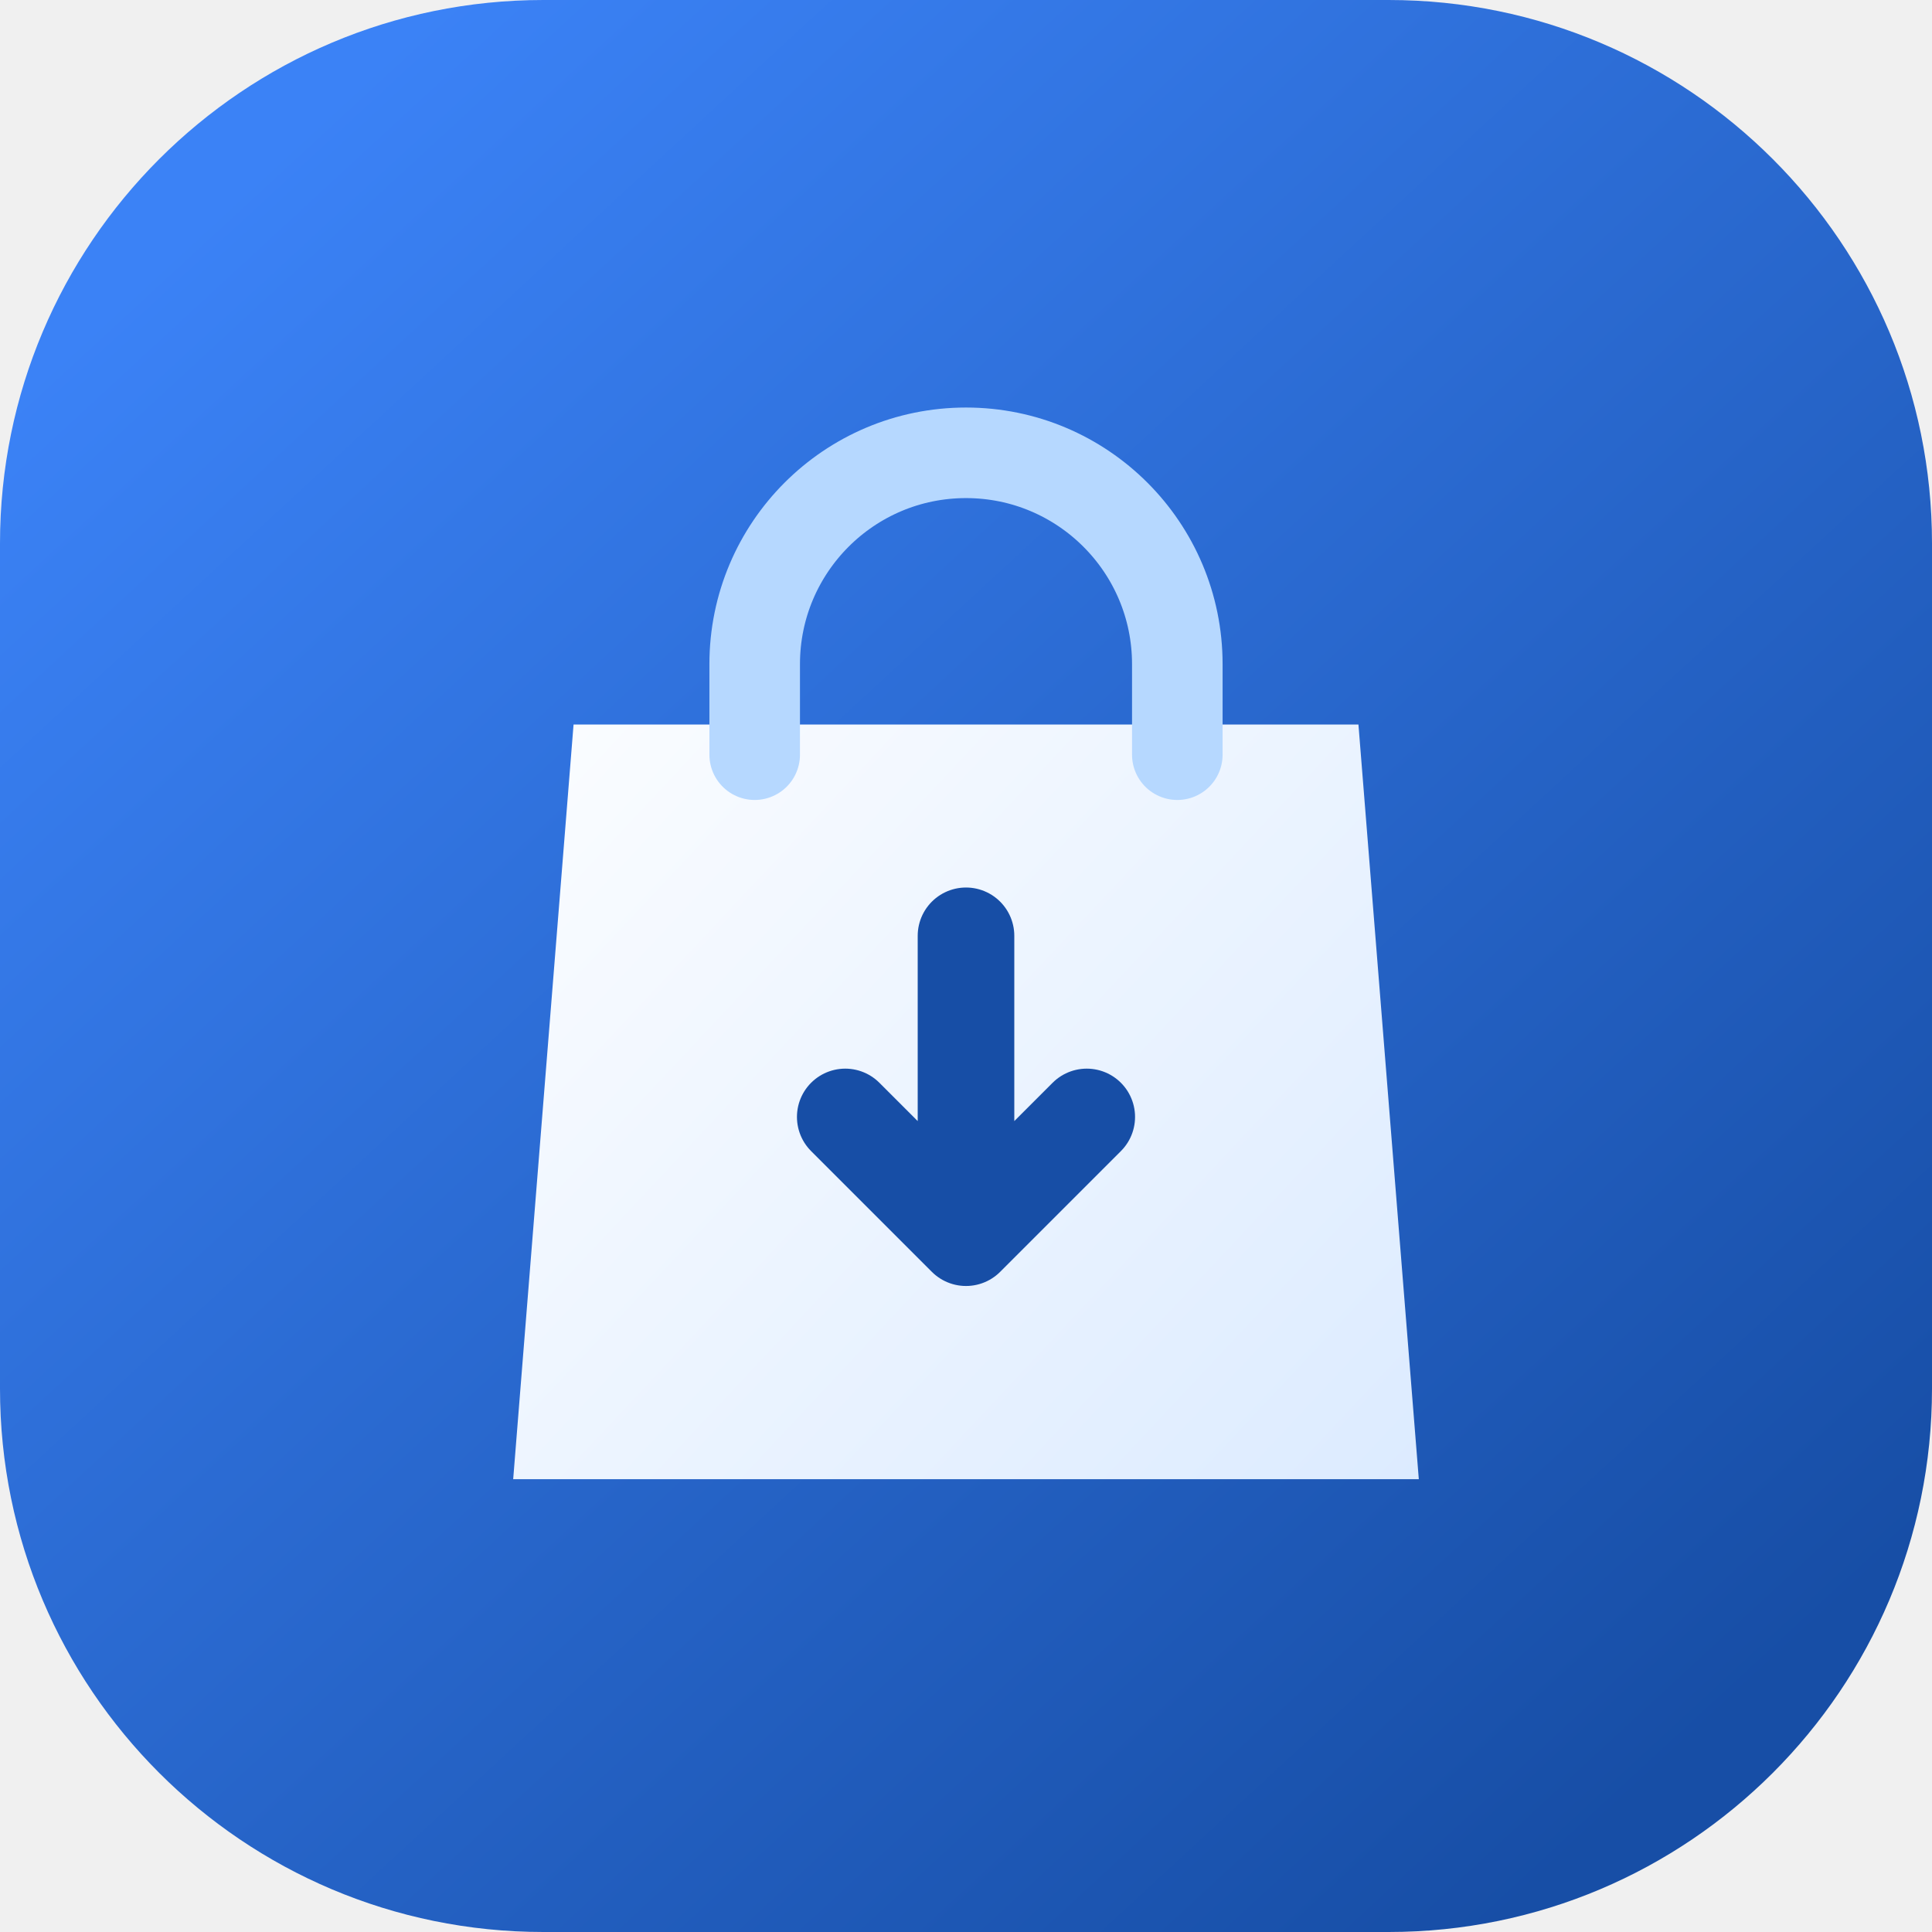
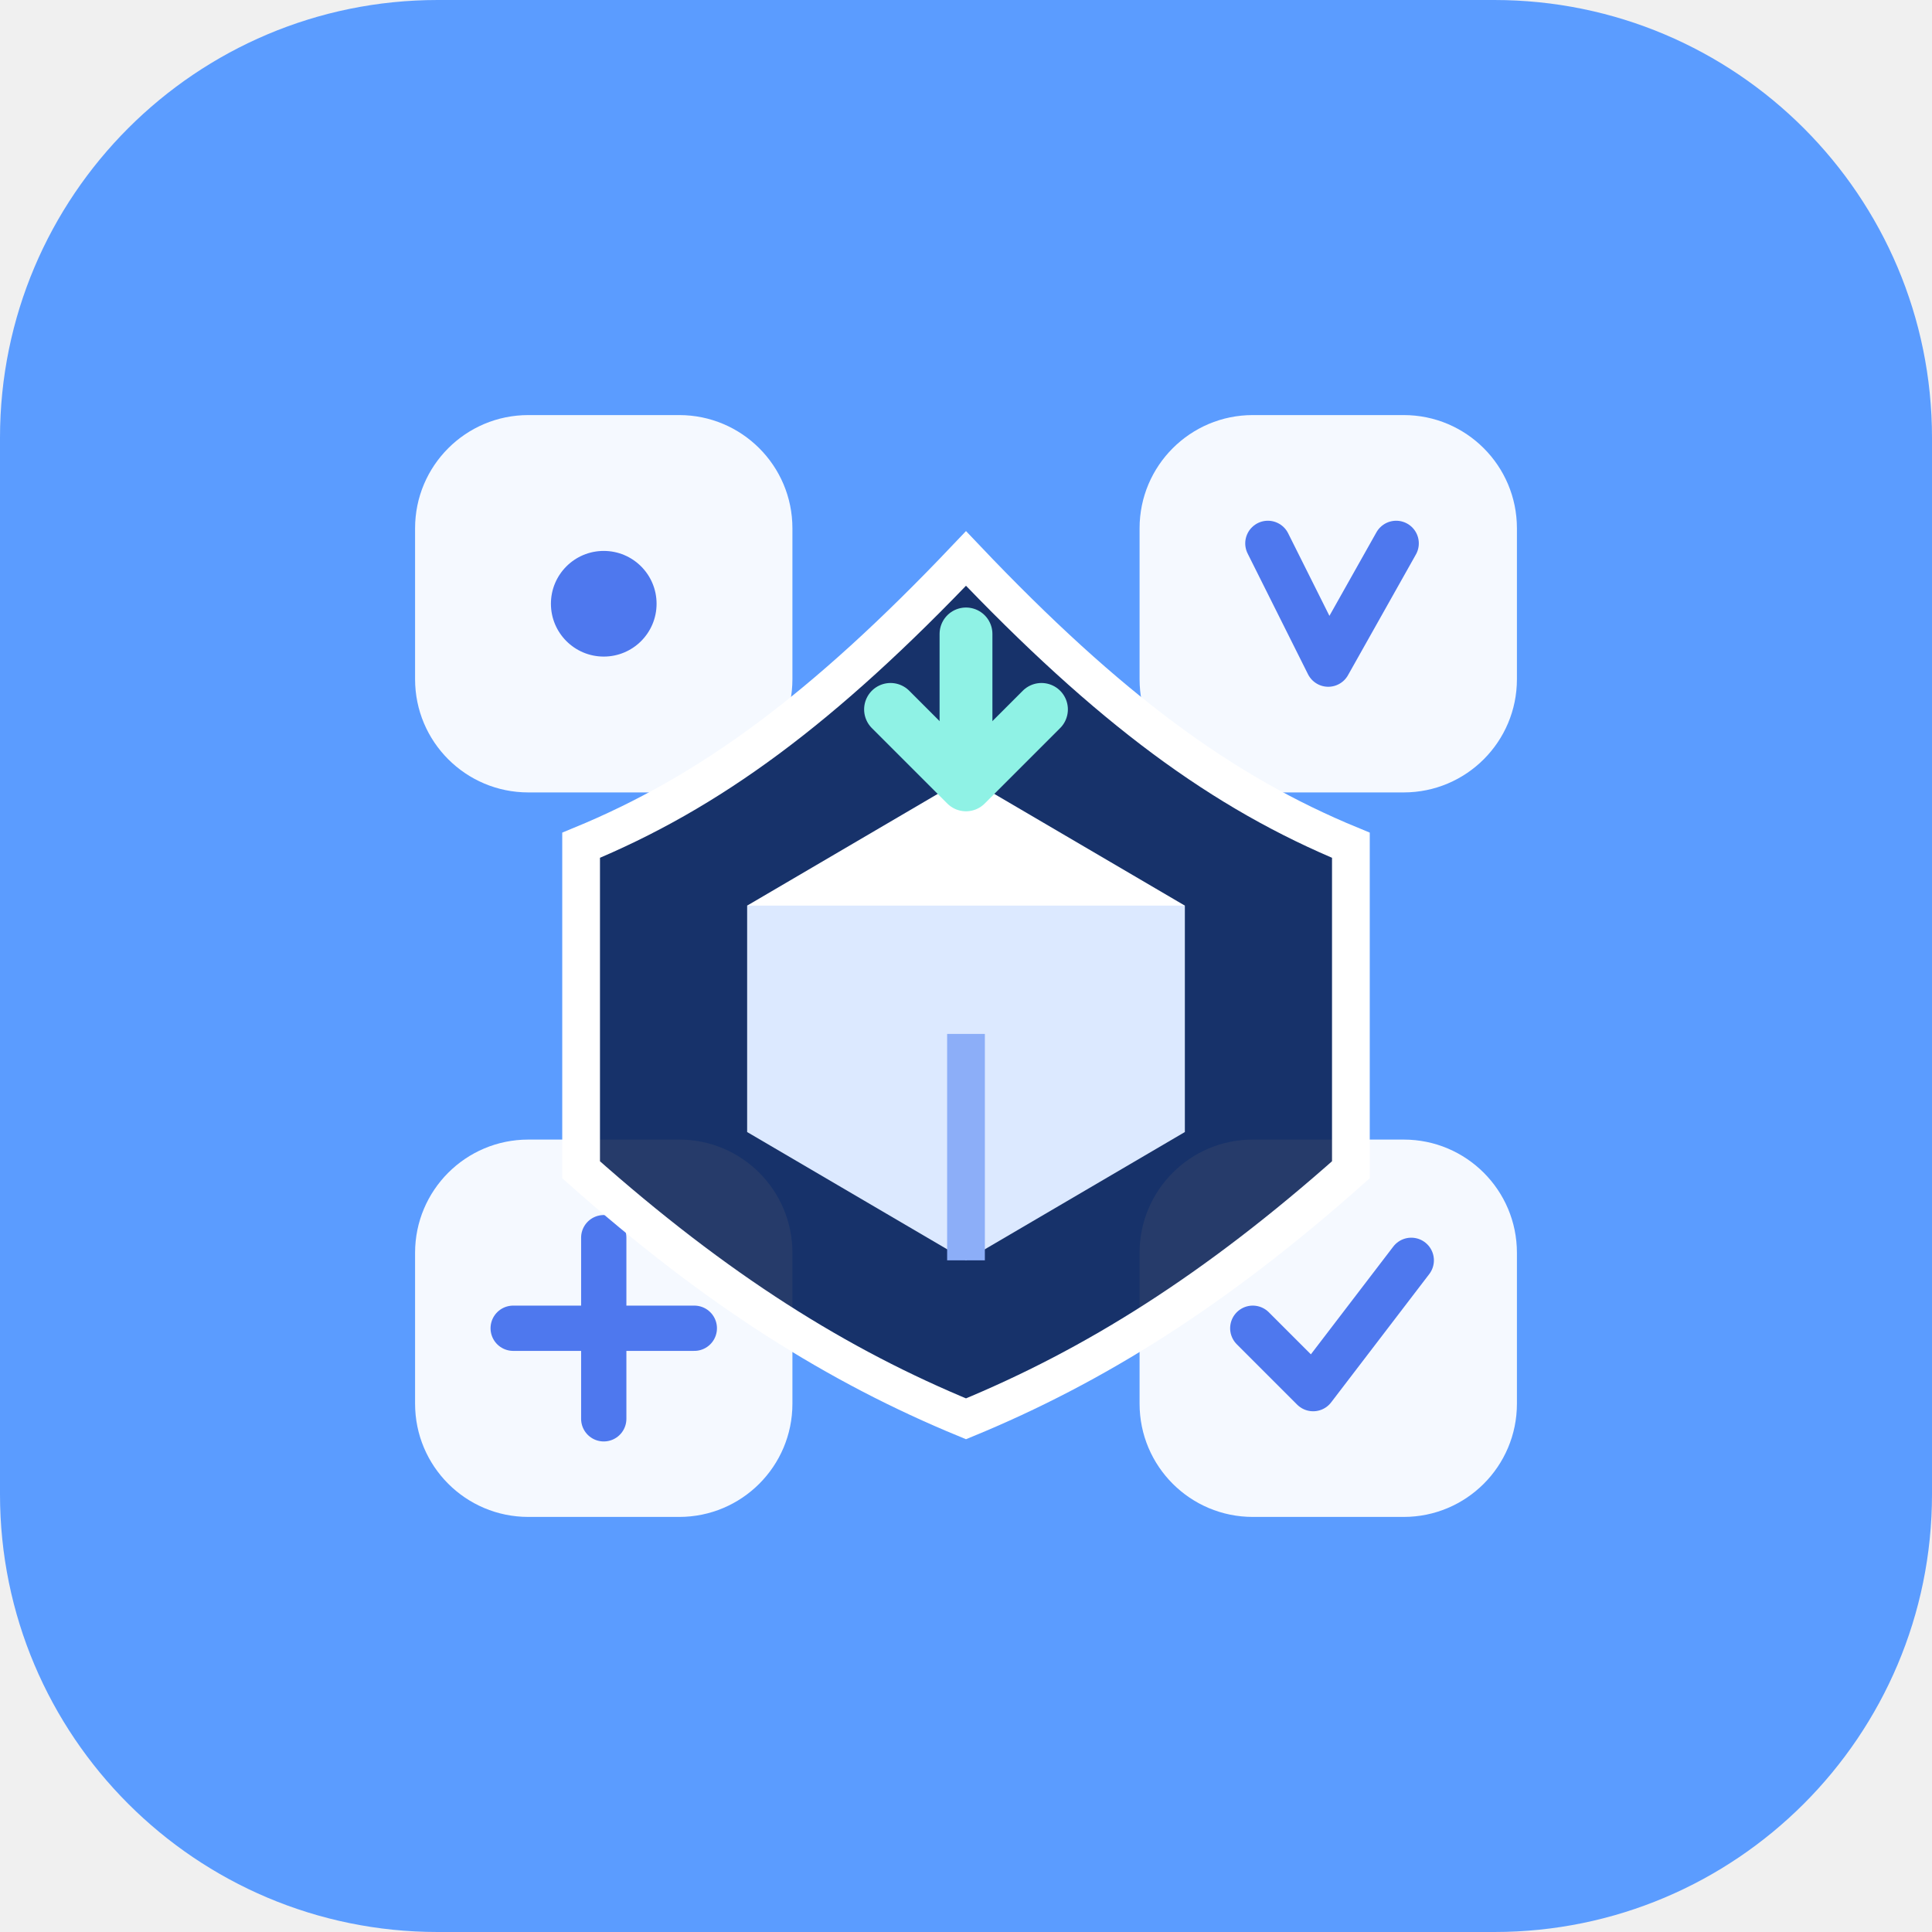
- <svg xmlns="http://www.w3.org/2000/svg" viewBox="0 0 64 64" role="img" aria-labelledby="title">
+ <svg xmlns="http://www.w3.org/2000/svg" viewBox="0 0 256 256" role="img" aria-labelledby="title desc">
  <defs>
-     <linearGradient id="bg" x1="8" y1="6" x2="56" y2="58" gradientUnits="userSpaceOnUse">
-       <stop stop-color="#3B82F6" />
+     <linearGradient id="bg" x1="28" y1="20" x2="226" y2="236">
+       <stop stop-color="#5B9CFF" />
+       <stop offset=".52" stop-color="#3567F2" />
      <stop offset="1" stop-color="#174EA6" />
    </linearGradient>
-     <linearGradient id="bag" x1="16" y1="18" x2="48" y2="48" gradientUnits="userSpaceOnUse">
+     <linearGradient id="pkg" x1="95" y1="84" x2="165" y2="173">
      <stop stop-color="#FFFFFF" />
-       <stop offset="1" stop-color="#DCEBFF" />
+       <stop offset="1" stop-color="#DDEAFF" />
    </linearGradient>
  </defs>
-   <rect width="64" height="64" rx="18" fill="url(#bg)" />
-   <path d="M19 24h26l2 25H17l2-25Z" fill="url(#bag)" />
-   <path d="M25 25v-3a7 7 0 0 1 14 0v3" fill="none" stroke="#B6D8FF" stroke-width="3" stroke-linecap="round" />
-   <path d="M32 31v10m-4-4 4 4 4-4" fill="none" stroke="#174EA6" stroke-width="3.2" stroke-linecap="round" stroke-linejoin="round" />
+   <rect width="256" height="256" rx="58" fill="url(#bg)" />
+   <g fill="#fff" opacity=".94">
+     <rect x="55" y="55" width="50" height="50" rx="15" />
+     <rect x="151" y="55" width="50" height="50" rx="15" />
+     <rect x="55" y="151" width="50" height="50" rx="15" />
+     <rect x="151" y="151" width="50" height="50" rx="15" />
+   </g>
+   <g fill="#4E78EE">
+     <circle cx="80" cy="80" r="7" />
+     <path d="m168 72 8 16 9-16" fill="none" stroke="#4E78EE" stroke-width="6" stroke-linecap="round" stroke-linejoin="round" />
+     <path d="M68 176h24M80 164v24" stroke="#4E78EE" stroke-width="6" stroke-linecap="round" />
+     <path d="m166 176 8 8 13-17" fill="none" stroke="#4E78EE" stroke-width="6" stroke-linecap="round" stroke-linejoin="round" />
+   </g>
+   <path d="M128 74c19 20 34 31 51 38v43c-18 16-34 26-51 33-17-7-33-17-51-33v-43c17-7 32-18 51-38Z" fill="#10275A" fill-opacity=".9" stroke="#fff" stroke-width="5" />
+   <path d="m128 103 29 17-29 17-29-17Z" fill="url(#pkg)" />
+   <path d="M99 120v30l29 17 29-17v-30" fill="#DCE9FF" />
+   <path d="M128 137v30" stroke="#8CAEF8" stroke-width="5" />
+   <path d="M128 84v16" stroke="#8FF2E5" stroke-width="7" stroke-linecap="round" />
+   <path d="m118 94 10 10 10-10" fill="none" stroke="#8FF2E5" stroke-width="7" stroke-linecap="round" stroke-linejoin="round" />
</svg>
